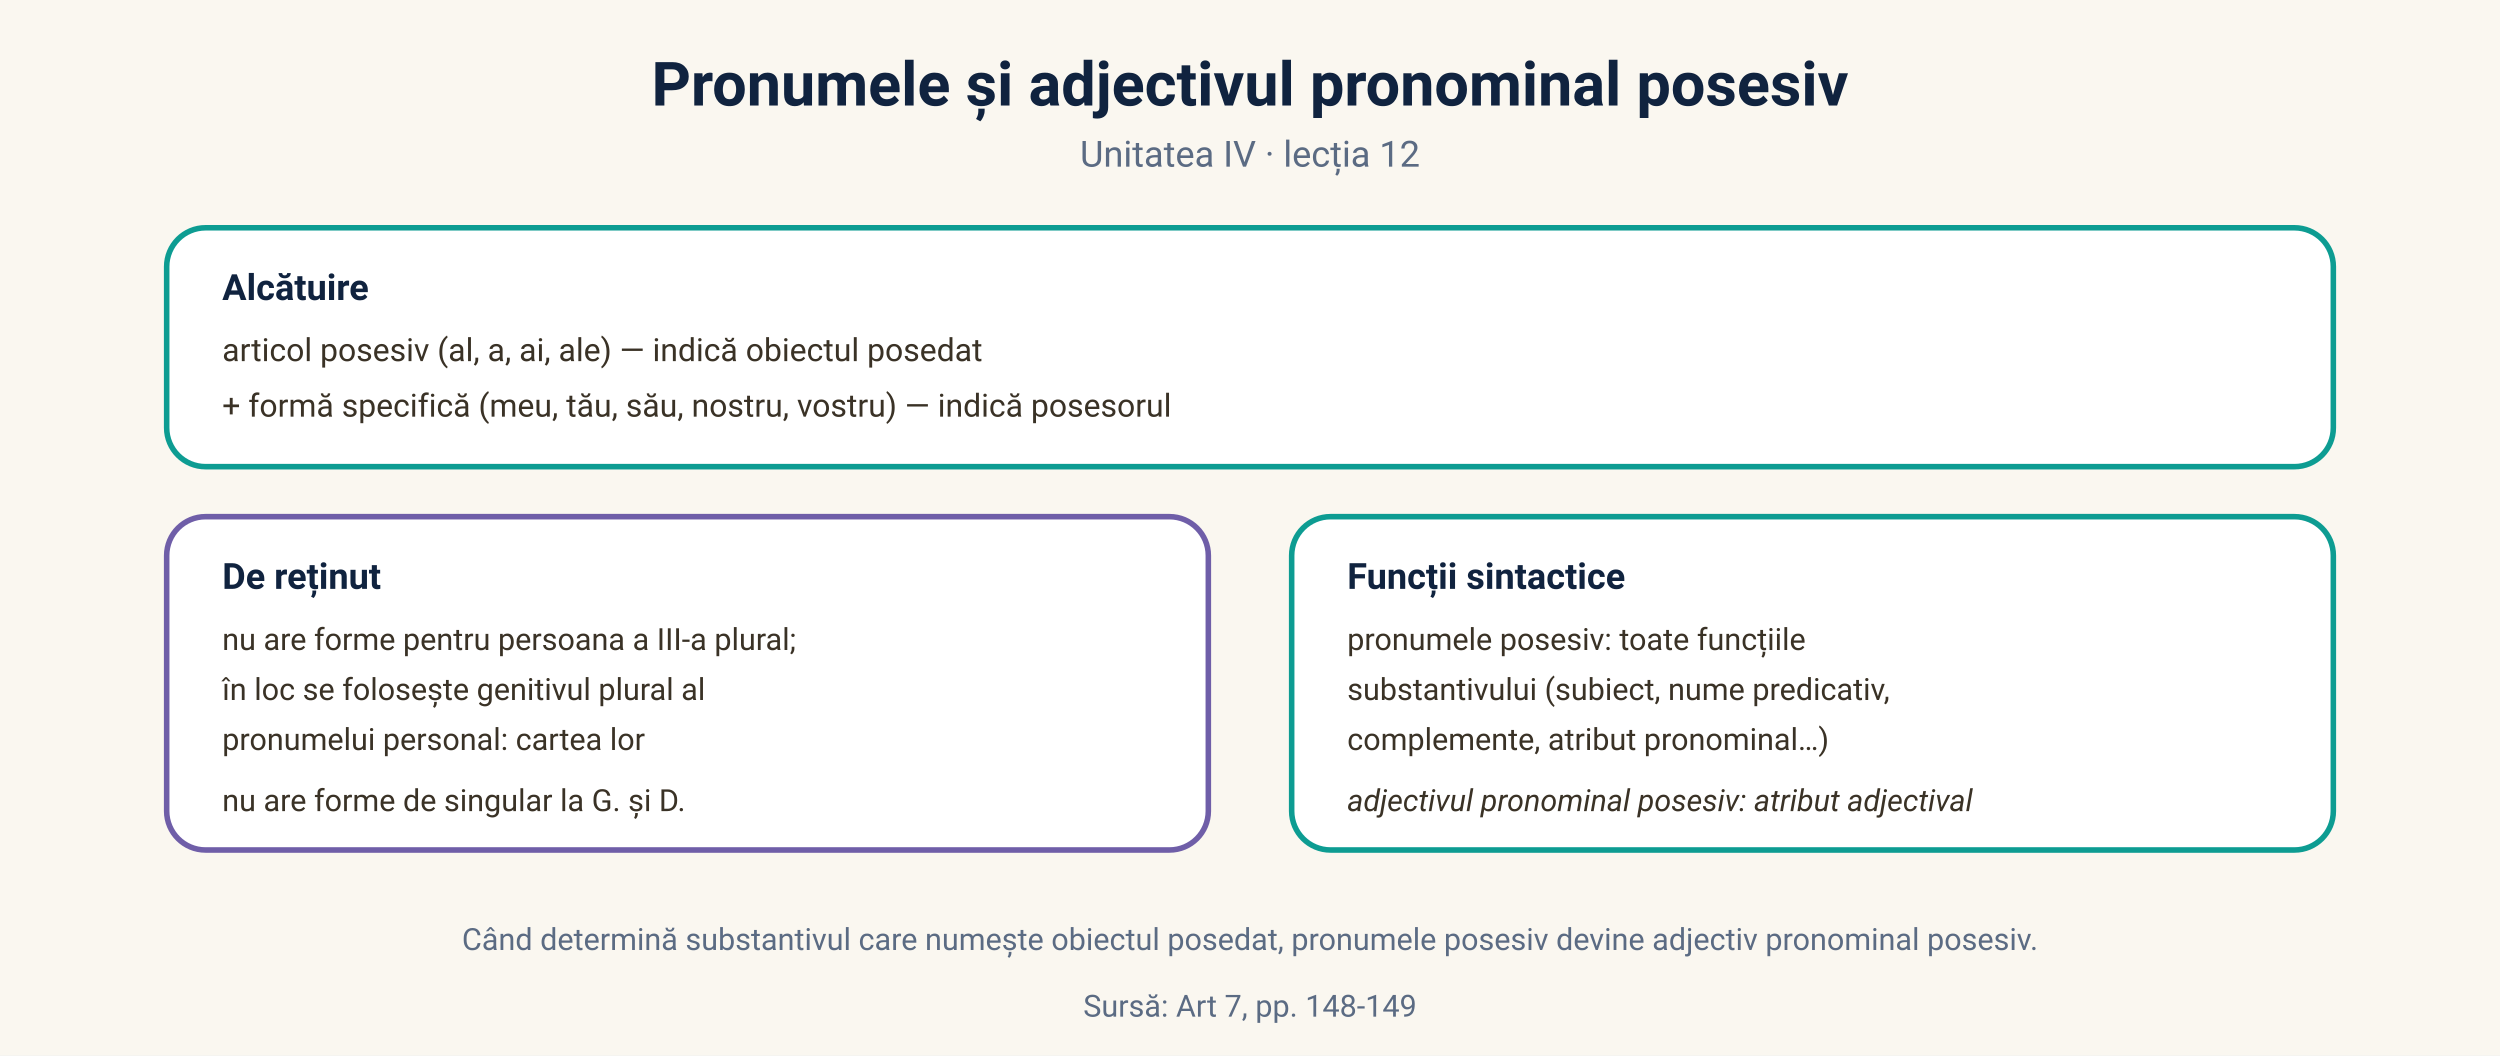
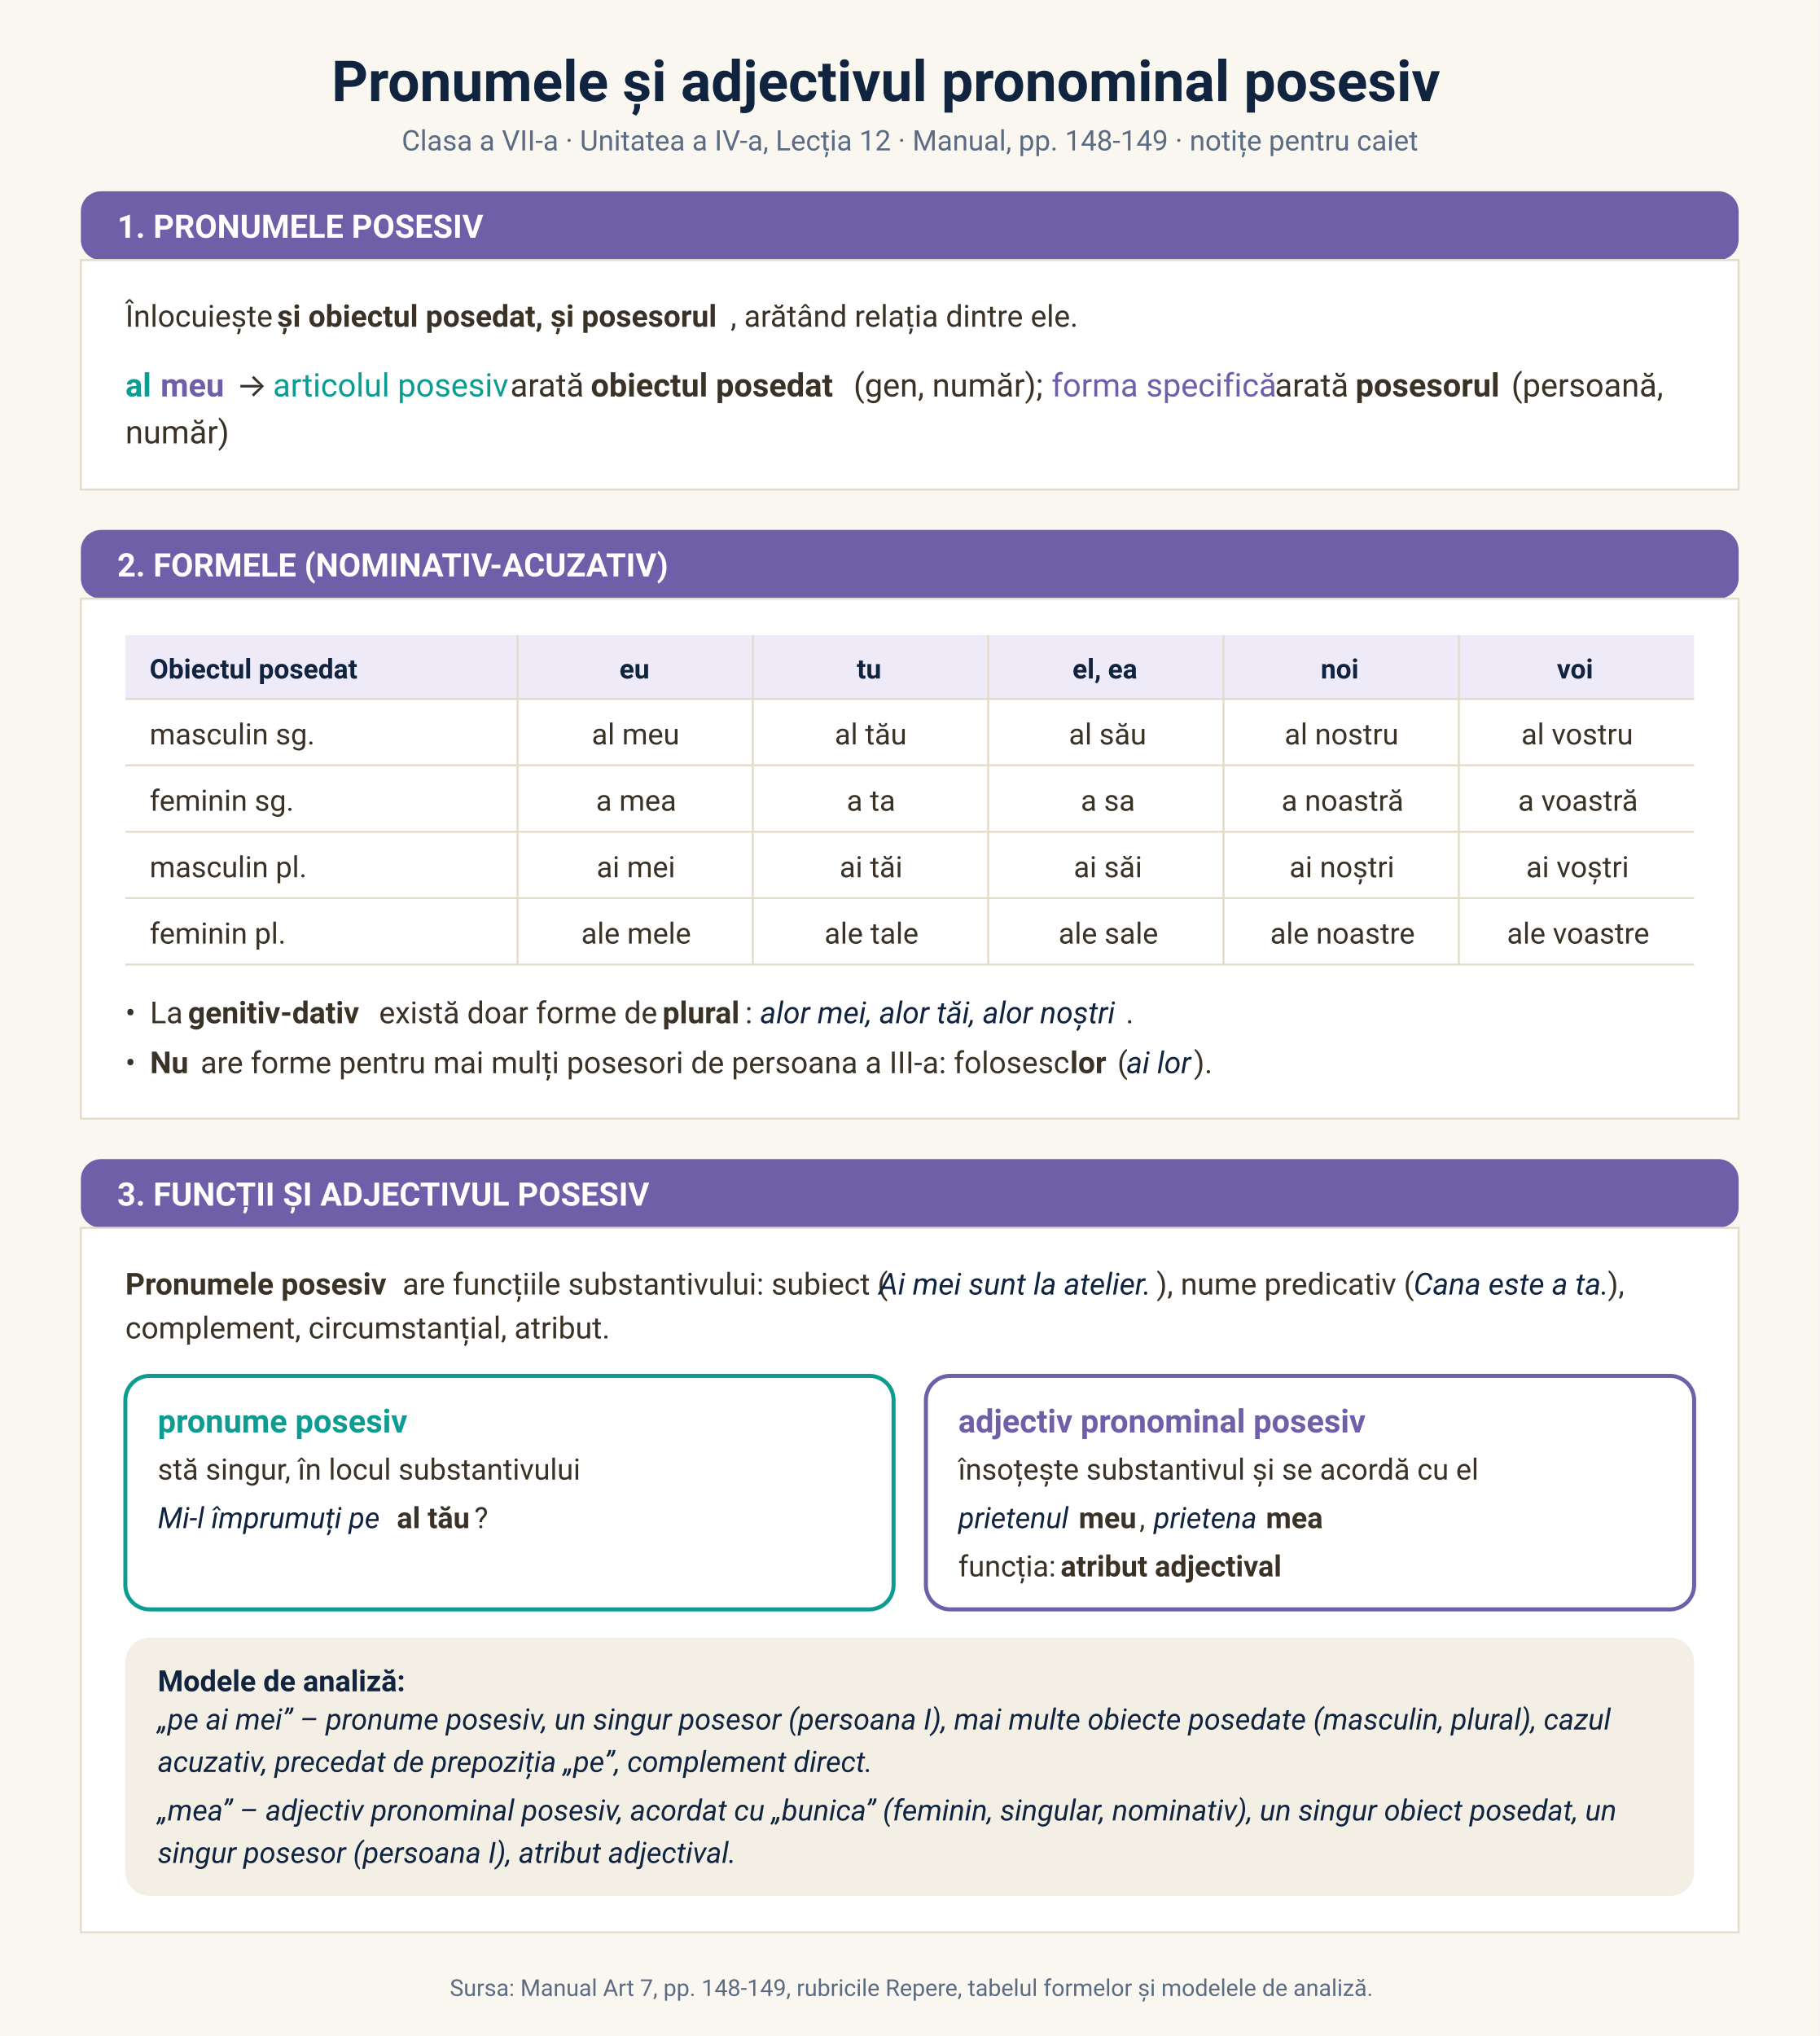
- <svg xmlns="http://www.w3.org/2000/svg" viewBox="0 0 900 380" font-family="'Segoe UI', 'Plus Jakarta Sans', -apple-system, Roboto, sans-serif">
-   <rect width="900" height="380" fill="#faf7f0" />
-   <text x="450" y="38" text-anchor="middle" font-size="22" font-weight="700" fill="#10233f">Pronumele și adjectivul pronominal posesiv</text>
-   <text x="450" y="60" text-anchor="middle" font-size="13" fill="#5b6b83">Unitatea IV · lecția 12</text>
-   <rect x="60" y="82" width="780" height="86" rx="14" fill="#ffffff" stroke="#0d9c92" stroke-width="2" />
-   <text x="80" y="108" font-size="13" font-weight="700" fill="#10233f">Alcătuire</text>
-   <text font-size="11.5" fill="#3a3226">
-     <tspan x="80" y="130">articol posesiv (al, a, ai, ale) — indică obiectul posedat</tspan>
-     <tspan x="80" y="150">+ formă specifică (meu, tău, său, nostru, vostru) — indică posesorul</tspan>
-   </text>
-   <rect x="60" y="186" width="375" height="120" rx="14" fill="#ffffff" stroke="#6f5ea8" stroke-width="2" />
-   <text x="80" y="212" font-size="13" font-weight="700" fill="#10233f">De reținut</text>
-   <text font-size="11" fill="#3a3226">
-     <tspan x="80" y="234">nu are forme pentru persoana a III-a plural;</tspan>
-     <tspan x="80" y="252">în loc se folosește genitivul plural al</tspan>
-     <tspan x="80" y="270">pronumelui personal: cartea lor</tspan>
-     <tspan x="80" y="292">nu are forme de singular la G. și D.</tspan>
-   </text>
-   <rect x="465" y="186" width="375" height="120" rx="14" fill="#ffffff" stroke="#0d9c92" stroke-width="2" />
-   <text x="485" y="212" font-size="13" font-weight="700" fill="#10233f">Funcții sintactice</text>
-   <text font-size="11" fill="#3a3226">
-     <tspan x="485" y="234">pronumele posesiv: toate funcțiile</tspan>
-     <tspan x="485" y="252">substantivului (subiect, nume predicativ,</tspan>
-     <tspan x="485" y="270">complemente, atribut pronominal…)</tspan>
-     <tspan x="485" y="292" font-style="italic">adjectivul pronominal posesiv: atribut adjectival</tspan>
-   </text>
-   <text x="450" y="342" text-anchor="middle" font-size="11" fill="#5b6b83">Când determină substantivul care numește obiectul posedat, pronumele posesiv devine adjectiv pronominal posesiv.</text>
-   <text x="450" y="366" text-anchor="middle" font-size="11" fill="#5b6b83">Sursă: Art 7, pp. 148-149</text>
+ <svg xmlns="http://www.w3.org/2000/svg" viewBox="0 0 900 1007" font-family="'Segoe UI', 'Plus Jakarta Sans', -apple-system, Roboto, sans-serif">
+   <rect width="900" height="1007" fill="#faf7f0" />
+   <text x="164.0" y="50.0" font-size="28" fill="#10233f" font-weight="700" textLength="573.2" lengthAdjust="spacing">Pronumele și adjectivul pronominal posesiv</text>
+   <text x="198.7" y="74.4" font-size="14" fill="#5b6b83" textLength="502.6" lengthAdjust="spacing">Clasa a VII-a · Unitatea a IV-a, Lecția 12 · Manual, pp. 148-149 · notițe pentru caiet</text>
+   <rect x="40" y="94.6" width="820" height="34" rx="10" fill="#6f5ea8" />
+   <text x="58" y="117.6" font-size="16" font-weight="700" fill="#ffffff">1. PRONUMELE POSESIV</text>
+   <rect x="40" y="128.6" width="820" height="113.5" fill="#ffffff" stroke="#e3dccb" />
+   <text x="62.0" y="161.6" font-size="15" fill="#3a3226" textLength="71.1" lengthAdjust="spacing">Înlocuiește</text>
+   <text x="137.1" y="161.6" font-size="15" fill="#3a3226" font-weight="700" textLength="224.2" lengthAdjust="spacing">și obiectul posedat, și posesorul</text>
+   <text x="361.4" y="161.6" font-size="15" fill="#3a3226" textLength="172.5" lengthAdjust="spacing">, arătând relația dintre ele.</text>
+   <text x="62.0" y="196.1" font-size="16" fill="#0d9c92" font-weight="700" textLength="13.1" lengthAdjust="spacing">al</text>
+   <text x="79.4" y="196.1" font-size="16" fill="#6f5ea8" font-weight="700" textLength="33.1" lengthAdjust="spacing">meu</text>
+   <text x="116.9" y="196.1" font-size="16" fill="#3a3226" textLength="13.8" lengthAdjust="spacing">→</text>
+   <text x="135.0" y="196.1" font-size="16" fill="#0d9c92" textLength="113.1" lengthAdjust="spacing">articolul posesiv</text>
+   <text x="252.4" y="196.1" font-size="16" fill="#3a3226" textLength="35.5" lengthAdjust="spacing">arată</text>
+   <text x="292.2" y="196.1" font-size="16" fill="#3a3226" font-weight="700" textLength="125.6" lengthAdjust="spacing">obiectul posedat</text>
+   <text x="422.2" y="196.1" font-size="16" fill="#3a3226" textLength="93.6" lengthAdjust="spacing">(gen, număr);</text>
+   <text x="520.1" y="196.1" font-size="16" fill="#6f5ea8" textLength="106.2" lengthAdjust="spacing">forma specifică</text>
+   <text x="630.6" y="196.1" font-size="16" fill="#3a3226" textLength="35.5" lengthAdjust="spacing">arată</text>
+   <text x="670.5" y="196.1" font-size="16" fill="#3a3226" font-weight="700" textLength="72.8" lengthAdjust="spacing">posesorul</text>
+   <text x="747.6" y="196.1" font-size="16" fill="#3a3226" textLength="73.3" lengthAdjust="spacing">(persoană,</text>
+   <text x="62.0" y="219.3" font-size="16" fill="#3a3226" textLength="50.6" lengthAdjust="spacing">număr)</text>
+   <rect x="40" y="262.1" width="820" height="34" rx="10" fill="#6f5ea8" />
+   <text x="58" y="285.1" font-size="16" font-weight="700" fill="#ffffff">2. FORMELE (NOMINATIV-ACUZATIV)</text>
+   <rect x="40" y="296.1" width="820" height="257.2" fill="#ffffff" stroke="#e3dccb" />
+   <rect x="62.0" y="314.1" width="776.0" height="31.6" fill="#efeaf8" />
+   <text x="74.0" y="335.6" font-size="13.5" fill="#10233f" font-weight="700" textLength="108.0" lengthAdjust="spacing">Obiectul posedat</text>
+   <text x="306.4" y="335.6" font-size="13.5" fill="#10233f" font-weight="700" textLength="15.5" lengthAdjust="spacing">eu</text>
+   <text x="423.8" y="335.6" font-size="13.5" fill="#10233f" font-weight="700" textLength="13.5" lengthAdjust="spacing">tu</text>
+   <text x="530.5" y="335.6" font-size="13.5" fill="#10233f" font-weight="700" textLength="33.1" lengthAdjust="spacing">el, ea</text>
+   <text x="653.3" y="335.6" font-size="13.5" fill="#10233f" font-weight="700" textLength="20.2" lengthAdjust="spacing">noi</text>
+   <text x="770.1" y="335.6" font-size="13.5" fill="#10233f" font-weight="700" textLength="19.3" lengthAdjust="spacing">voi</text>
+   <line x1="62.0" y1="345.7" x2="838.0" y2="345.7" stroke="#e3dccb" />
+   <text x="74.0" y="368.2" font-size="14.5" fill="#3a3226" textLength="77.9" lengthAdjust="spacing">masculin sg.</text>
+   <text x="292.7" y="368.2" font-size="14.5" fill="#3a3226" textLength="43.1" lengthAdjust="spacing">al meu</text>
+   <text x="412.9" y="368.2" font-size="14.5" fill="#3a3226" textLength="35.4" lengthAdjust="spacing">al tău</text>
+   <text x="528.7" y="368.2" font-size="14.5" fill="#3a3226" textLength="36.5" lengthAdjust="spacing">al său</text>
+   <text x="635.4" y="368.2" font-size="14.5" fill="#3a3226" textLength="56.0" lengthAdjust="spacing">al nostru</text>
+   <text x="752.5" y="368.2" font-size="14.5" fill="#3a3226" textLength="54.7" lengthAdjust="spacing">al vostru</text>
+   <line x1="62.0" y1="378.5" x2="838.0" y2="378.5" stroke="#e3dccb" />
+   <text x="74.0" y="401.0" font-size="14.5" fill="#3a3226" textLength="69.7" lengthAdjust="spacing">feminin sg.</text>
+   <text x="294.8" y="401.0" font-size="14.5" fill="#3a3226" textLength="38.7" lengthAdjust="spacing">a mea</text>
+   <text x="418.8" y="401.0" font-size="14.5" fill="#3a3226" textLength="23.6" lengthAdjust="spacing">a ta</text>
+   <text x="534.6" y="401.0" font-size="14.5" fill="#3a3226" textLength="24.8" lengthAdjust="spacing">a sa</text>
+   <text x="633.9" y="401.0" font-size="14.5" fill="#3a3226" textLength="59.0" lengthAdjust="spacing">a noastră</text>
+   <text x="750.9" y="401.0" font-size="14.5" fill="#3a3226" textLength="57.7" lengthAdjust="spacing">a voastră</text>
+   <line x1="62.0" y1="411.4" x2="838.0" y2="411.4" stroke="#e3dccb" />
+   <text x="74.0" y="433.9" font-size="14.5" fill="#3a3226" textLength="75.3" lengthAdjust="spacing">masculin pl.</text>
+   <text x="295.1" y="433.9" font-size="14.5" fill="#3a3226" textLength="38.3" lengthAdjust="spacing">ai mei</text>
+   <text x="415.3" y="433.9" font-size="14.5" fill="#3a3226" textLength="30.6" lengthAdjust="spacing">ai tăi</text>
+   <text x="531.1" y="433.9" font-size="14.5" fill="#3a3226" textLength="31.8" lengthAdjust="spacing">ai săi</text>
+   <text x="637.8" y="433.9" font-size="14.5" fill="#3a3226" textLength="51.2" lengthAdjust="spacing">ai noștri</text>
+   <text x="754.9" y="433.9" font-size="14.5" fill="#3a3226" textLength="49.9" lengthAdjust="spacing">ai voștri</text>
+   <line x1="62.0" y1="444.2" x2="838.0" y2="444.2" stroke="#e3dccb" />
+   <text x="74.0" y="466.7" font-size="14.5" fill="#3a3226" textLength="67.1" lengthAdjust="spacing">feminin pl.</text>
+   <text x="287.5" y="466.7" font-size="14.5" fill="#3a3226" textLength="53.4" lengthAdjust="spacing">ale mele</text>
+   <text x="407.8" y="466.7" font-size="14.5" fill="#3a3226" textLength="45.7" lengthAdjust="spacing">ale tale</text>
+   <text x="523.6" y="466.7" font-size="14.5" fill="#3a3226" textLength="46.8" lengthAdjust="spacing">ale sale</text>
+   <text x="628.3" y="466.7" font-size="14.5" fill="#3a3226" textLength="70.2" lengthAdjust="spacing">ale noastre</text>
+   <text x="745.4" y="466.7" font-size="14.5" fill="#3a3226" textLength="68.9" lengthAdjust="spacing">ale voastre</text>
+   <line x1="62.0" y1="477.1" x2="838.0" y2="477.1" stroke="#e3dccb" />
+   <line x1="256.0" y1="314.1" x2="256.0" y2="477.1" stroke="#e3dccb" />
+   <line x1="372.4" y1="314.1" x2="372.4" y2="477.1" stroke="#e3dccb" />
+   <line x1="488.8" y1="314.1" x2="488.8" y2="477.1" stroke="#e3dccb" />
+   <line x1="605.2" y1="314.1" x2="605.2" y2="477.1" stroke="#e3dccb" />
+   <line x1="721.6" y1="314.1" x2="721.6" y2="477.1" stroke="#e3dccb" />
+   <text x="62.0" y="506.1" font-size="15" fill="#3a3226">•</text>
+   <text x="74.2" y="506.1" font-size="15" fill="#3a3226" textLength="14.7" lengthAdjust="spacing">La</text>
+   <text x="93.0" y="506.1" font-size="15" fill="#3a3226" font-weight="700" textLength="90.5" lengthAdjust="spacing">genitiv-dativ</text>
+   <text x="187.5" y="506.1" font-size="15" fill="#3a3226" textLength="136.2" lengthAdjust="spacing">există doar forme de</text>
+   <text x="327.7" y="506.1" font-size="15" fill="#3a3226" font-weight="700" textLength="41.0" lengthAdjust="spacing">plural</text>
+   <text x="368.6" y="506.1" font-size="15" fill="#3a3226" textLength="3.3" lengthAdjust="spacing">:</text>
+   <text x="376.0" y="506.1" font-size="15" fill="#10233f" font-style="italic" textLength="180.9" lengthAdjust="spacing">alor mei, alor tăi, alor noștri</text>
+   <text x="556.9" y="506.1" font-size="15" fill="#3a3226" textLength="3.3" lengthAdjust="spacing">.</text>
+   <text x="62.0" y="530.8" font-size="15" fill="#3a3226">•</text>
+   <text x="74.2" y="530.8" font-size="15" fill="#3a3226" font-weight="700" textLength="21.0" lengthAdjust="spacing">Nu</text>
+   <text x="99.2" y="530.8" font-size="15" fill="#3a3226" textLength="426.0" lengthAdjust="spacing">are forme pentru mai mulți posesori de persoana a III-a: folosesc</text>
+   <text x="529.3" y="530.8" font-size="15" fill="#3a3226" font-weight="700" textLength="19.4" lengthAdjust="spacing">lor</text>
+   <text x="552.7" y="530.8" font-size="15" fill="#3a3226" textLength="4.5" lengthAdjust="spacing">(</text>
+   <text x="557.2" y="530.8" font-size="15" fill="#10233f" font-style="italic" textLength="33.5" lengthAdjust="spacing">ai lor</text>
+   <text x="590.6" y="530.8" font-size="15" fill="#3a3226" textLength="7.8" lengthAdjust="spacing">).</text>
+   <rect x="40" y="573.3" width="820" height="34" rx="10" fill="#6f5ea8" />
+   <text x="58" y="596.3" font-size="16" font-weight="700" fill="#ffffff">3. FUNCȚII ȘI ADJECTIVUL POSESIV</text>
+   <rect x="40" y="607.3" width="820" height="348.4" fill="#ffffff" stroke="#e3dccb" />
+   <text x="62.0" y="640.3" font-size="15" fill="#3a3226" font-weight="700" textLength="133.1" lengthAdjust="spacing">Pronumele posesiv</text>
+   <text x="199.1" y="640.3" font-size="15" fill="#3a3226" textLength="235.6" lengthAdjust="spacing">are funcțiile substantivului: subiect (</text>
+   <text x="434.7" y="640.3" font-size="15" fill="#10233f" font-style="italic" textLength="137.4" lengthAdjust="spacing">Ai mei sunt la atelier.</text>
+   <text x="572.1" y="640.3" font-size="15" fill="#3a3226" textLength="127.0" lengthAdjust="spacing">), nume predicativ (</text>
+   <text x="699.2" y="640.3" font-size="15" fill="#10233f" font-style="italic" textLength="96.2" lengthAdjust="spacing">Cana este a ta.</text>
+   <text x="795.3" y="640.3" font-size="15" fill="#3a3226" textLength="7.8" lengthAdjust="spacing">),</text>
+   <text x="62.0" y="662.0" font-size="15" fill="#3a3226" textLength="237.0" lengthAdjust="spacing">complement, circumstanțial, atribut.</text>
+   <rect x="62.0" y="680.5" width="380.0" height="115.5" rx="12" fill="#ffffff" stroke="#0d9c92" stroke-width="2" />
+   <text x="78.0" y="708.5" font-size="16" fill="#0d9c92" font-weight="700" textLength="129.0" lengthAdjust="spacing">pronume posesiv</text>
+   <text x="78.0" y="731.8" font-size="14.5" fill="#3a3226" textLength="207.6" lengthAdjust="spacing">stă singur, în locul substantivului</text>
+   <text x="78.0" y="755.8" font-size="14.5" fill="#10233f" font-style="italic" textLength="114.4" lengthAdjust="spacing">Mi-l împrumuți pe</text>
+   <text x="196.3" y="755.8" font-size="14.5" fill="#3a3226" font-weight="700" textLength="38.3" lengthAdjust="spacing">al tău</text>
+   <text x="234.6" y="755.8" font-size="14.5" fill="#3a3226" textLength="6.5" lengthAdjust="spacing">?</text>
+   <rect x="458.0" y="680.5" width="380.0" height="115.5" rx="12" fill="#ffffff" stroke="#6f5ea8" stroke-width="2" />
+   <text x="474.0" y="708.5" font-size="16" fill="#6f5ea8" font-weight="700" textLength="210.9" lengthAdjust="spacing">adjectiv pronominal posesiv</text>
+   <text x="474.0" y="731.8" font-size="14.5" fill="#3a3226" textLength="250.4" lengthAdjust="spacing">însoțește substantivul și se acordă cu el</text>
+   <text x="474.0" y="755.8" font-size="14.5" fill="#10233f" font-style="italic" textLength="55.7" lengthAdjust="spacing">prietenul</text>
+   <text x="533.6" y="755.8" font-size="14.5" fill="#3a3226" font-weight="700" textLength="30.0" lengthAdjust="spacing">meu</text>
+   <text x="563.6" y="755.8" font-size="14.5" fill="#3a3226" textLength="3.2" lengthAdjust="spacing">,</text>
+   <text x="570.7" y="755.8" font-size="14.5" fill="#10233f" font-style="italic" textLength="51.6" lengthAdjust="spacing">prietena</text>
+   <text x="626.2" y="755.8" font-size="14.5" fill="#3a3226" font-weight="700" textLength="29.0" lengthAdjust="spacing">mea</text>
+   <text x="474.0" y="779.7" font-size="14.5" fill="#3a3226" textLength="46.7" lengthAdjust="spacing">funcția:</text>
+   <text x="524.6" y="779.7" font-size="14.5" fill="#3a3226" font-weight="700" textLength="116.0" lengthAdjust="spacing">atribut adjectival</text>
+   <rect x="62.0" y="810.0" width="776.0" height="127.7" rx="12" fill="#f3efe4" />
+   <text x="78.0" y="836.5" font-size="14.5" fill="#10233f" font-weight="700" textLength="127.7" lengthAdjust="spacing">Modele de analiză:</text>
+   <text x="78.0" y="855.4" font-size="14.5" fill="#10233f" font-style="italic" textLength="716.4" lengthAdjust="spacing">„pe ai mei” – pronume posesiv, un singur posesor (persoana I), mai multe obiecte posedate (masculin, plural), cazul</text>
+   <text x="78.0" y="876.4" font-size="14.5" fill="#10233f" font-style="italic" textLength="354.5" lengthAdjust="spacing">acuzativ, precedat de prepoziția „pe”, complement direct.</text>
+   <text x="78.0" y="900.4" font-size="14.5" fill="#10233f" font-style="italic" textLength="728.4" lengthAdjust="spacing">„mea” – adjectiv pronominal posesiv, acordat cu „bunica” (feminin, singular, nominativ), un singur obiect posedat, un</text>
+   <text x="78.0" y="921.4" font-size="14.5" fill="#10233f" font-style="italic" textLength="283.9" lengthAdjust="spacing">singur posesor (persoana I), atribut adjectival.</text>
+   <text x="222.5" y="987.2" font-size="11.5" fill="#5b6b83" textLength="455.1" lengthAdjust="spacing">Sursa: Manual Art 7, pp. 148-149, rubricile Repere, tabelul formelor și modelele de analiză.</text>
</svg>
